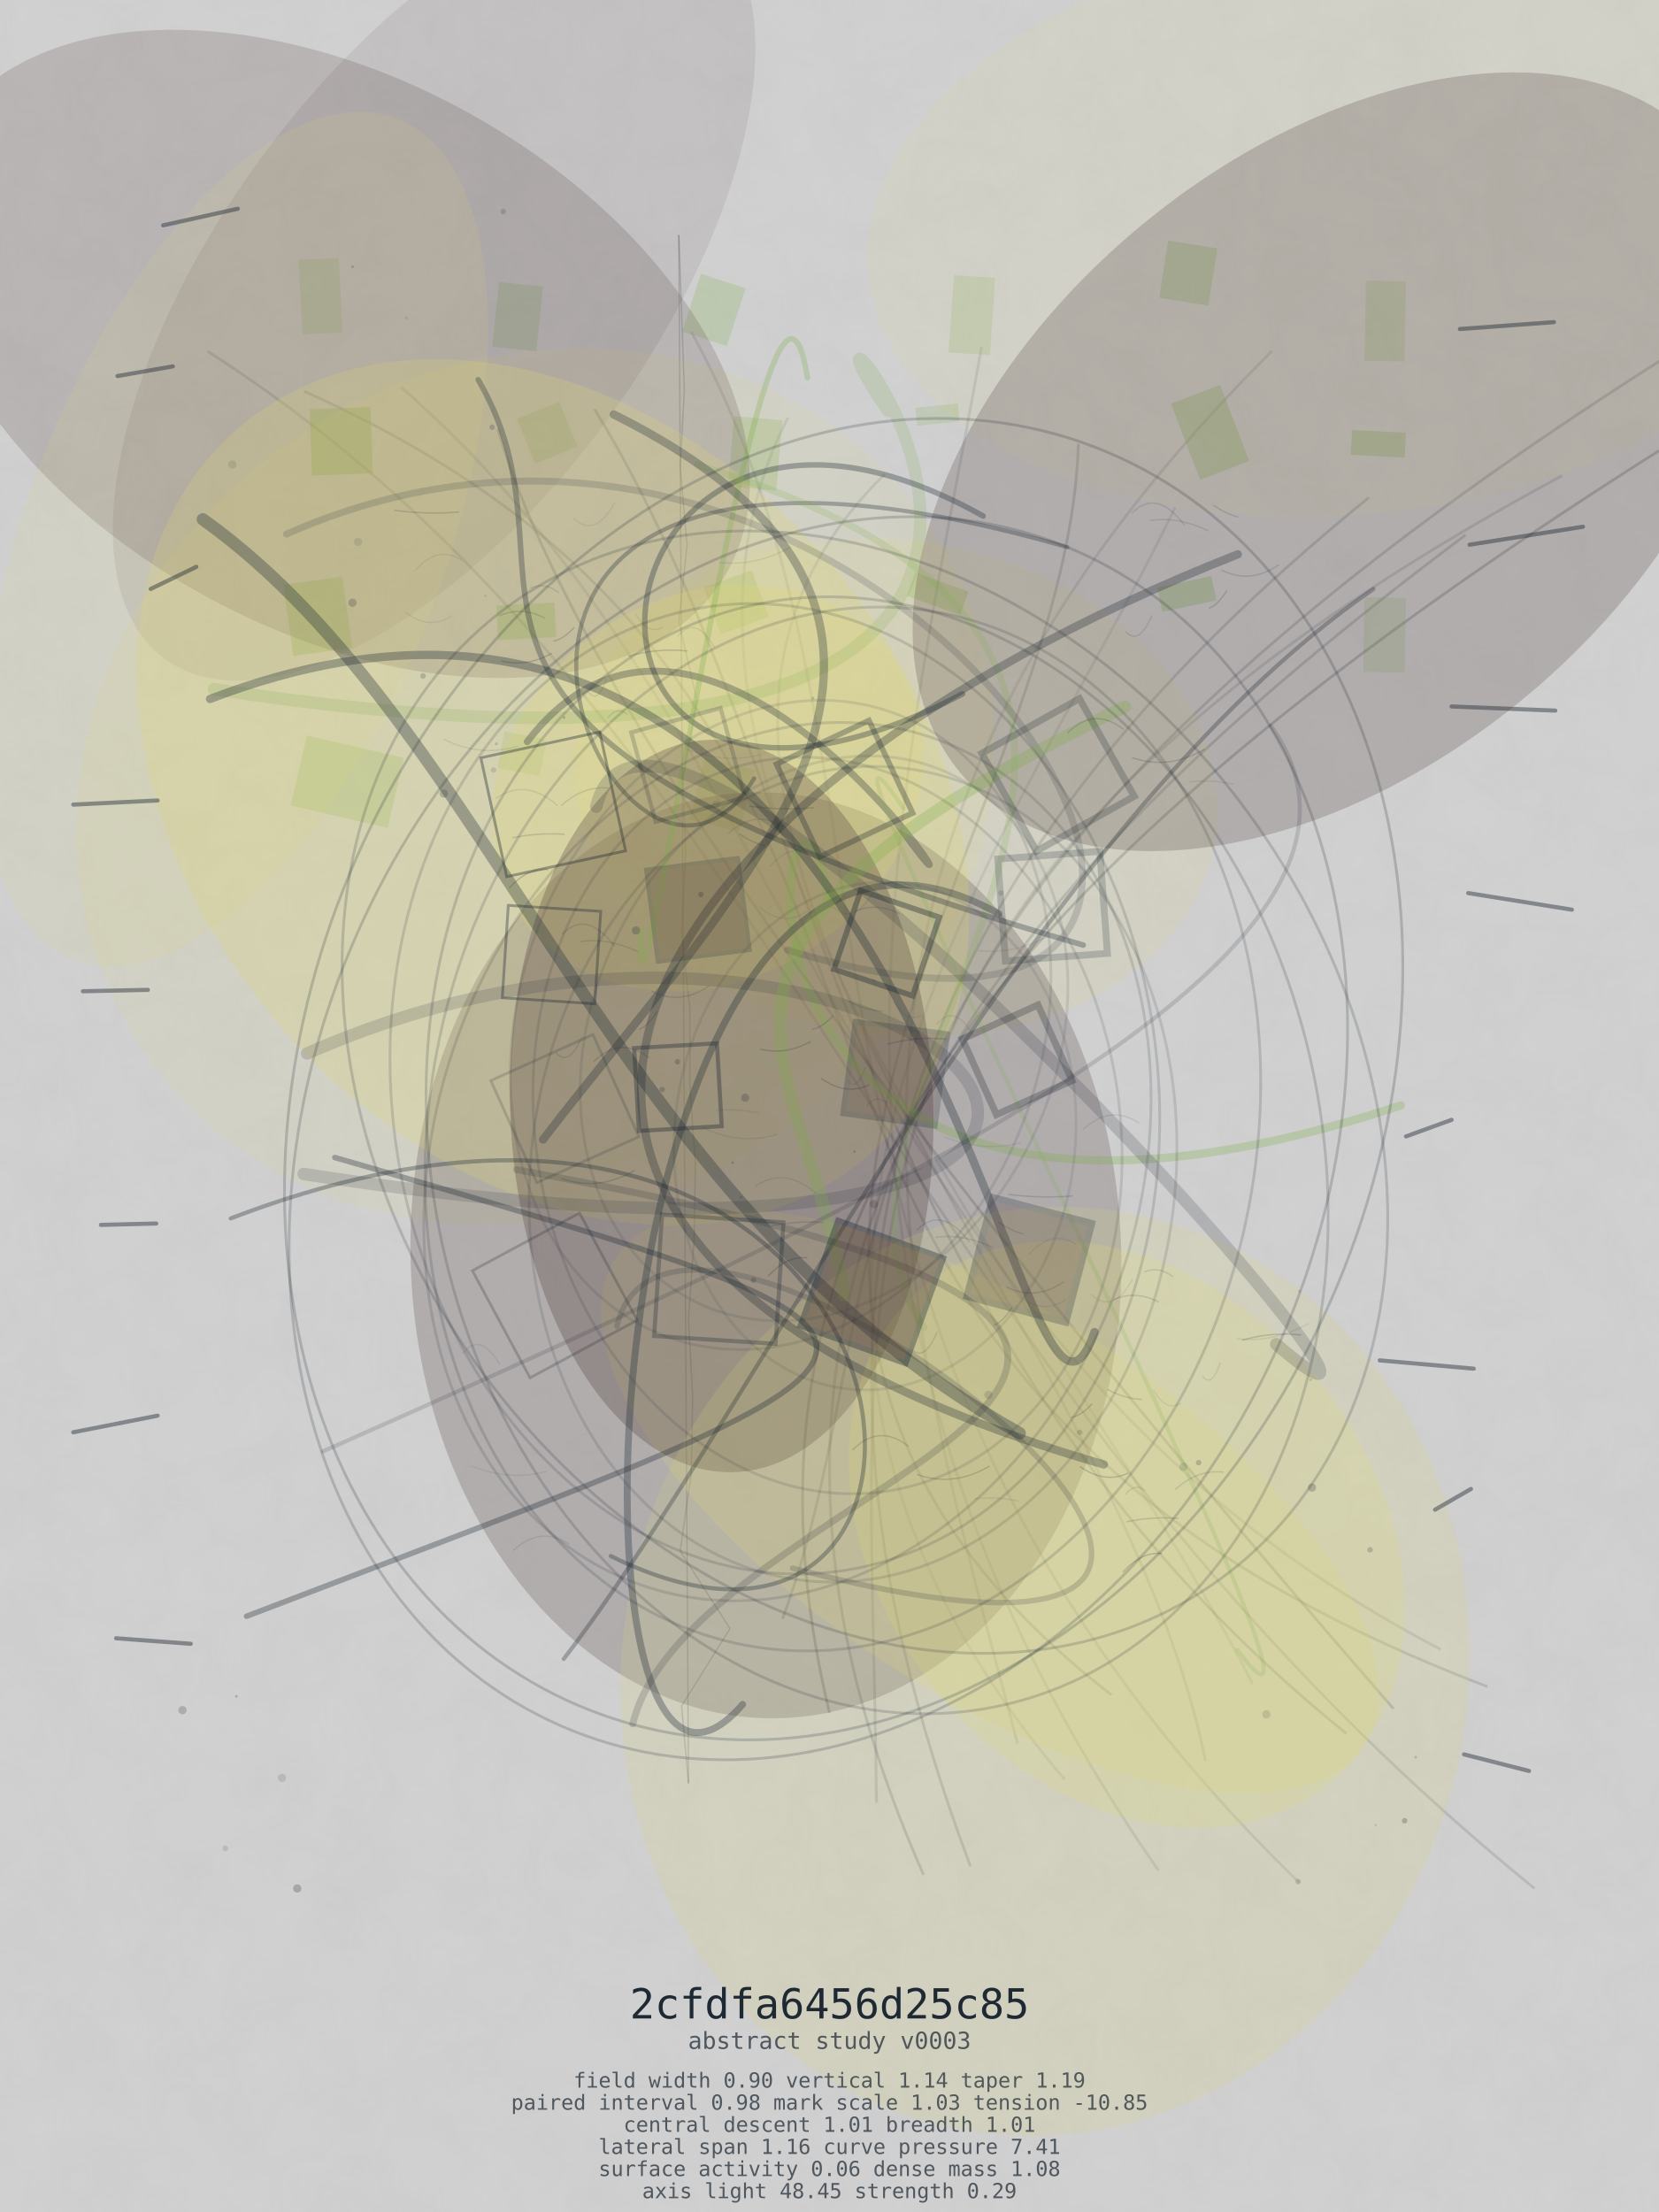
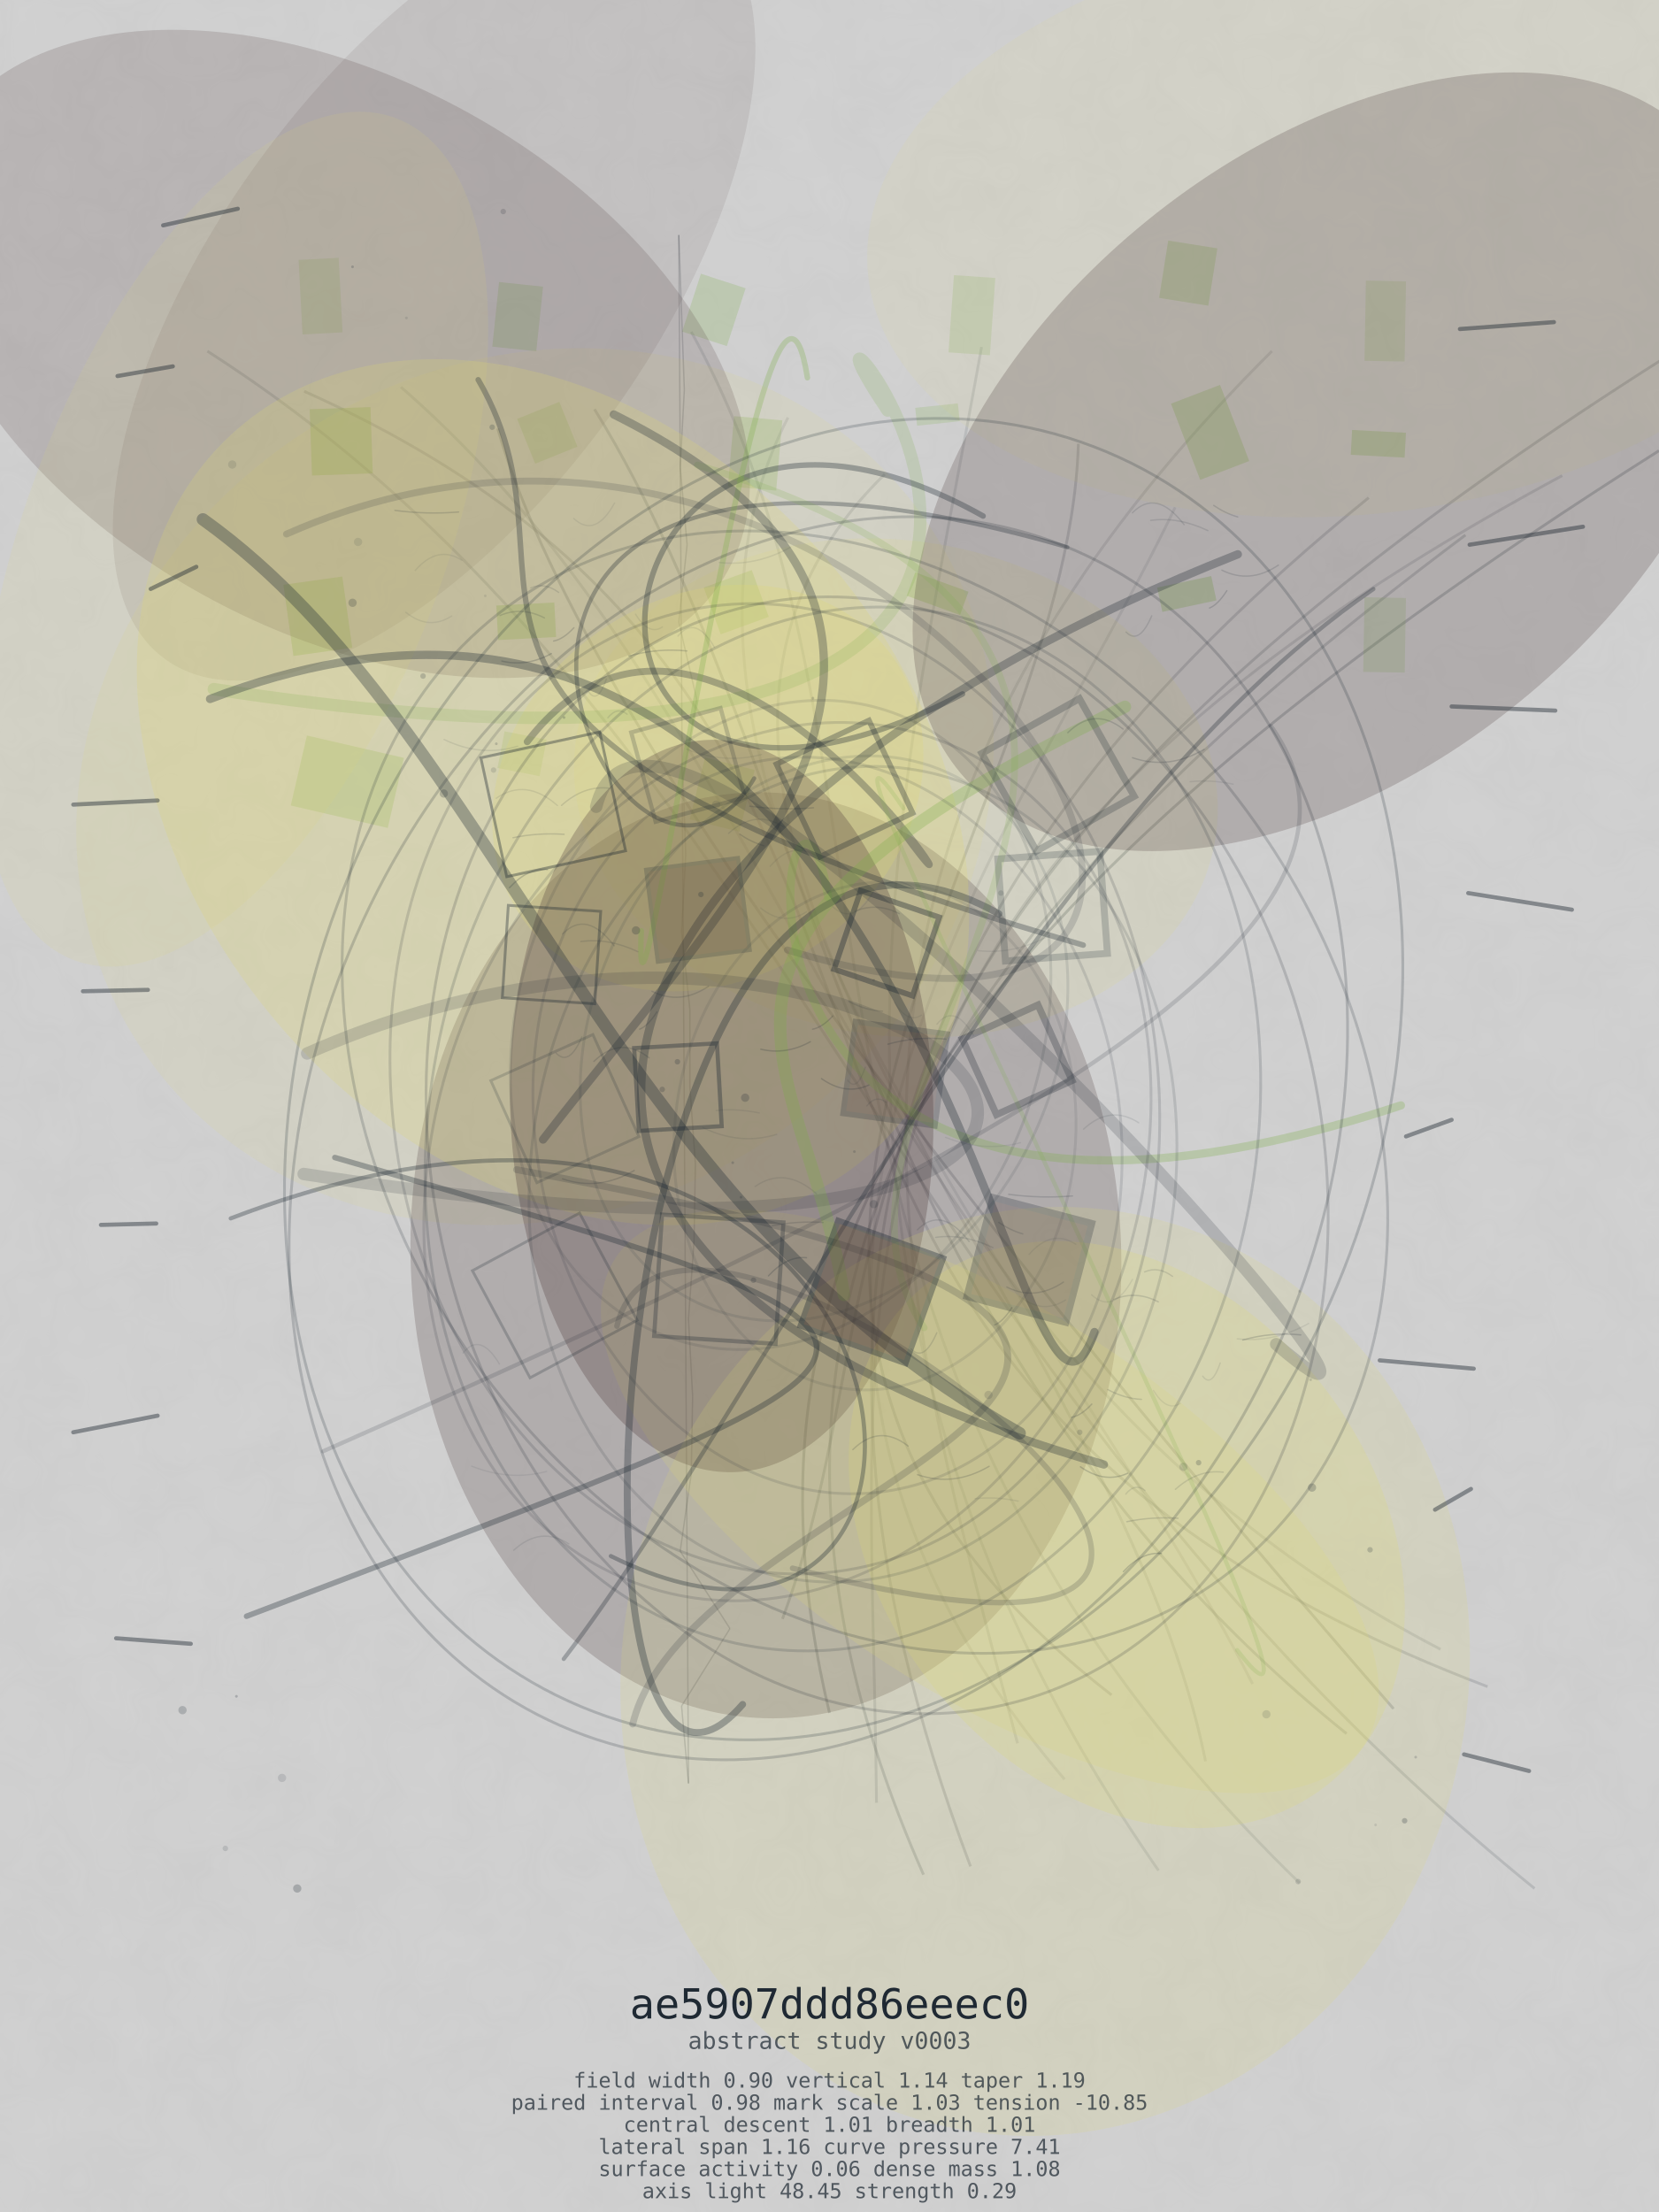
- <svg xmlns="http://www.w3.org/2000/svg" viewBox="0 0 1200 1600" role="img" aria-labelledby="title desc" data-refinement-depth="9" data-art-mode="structural-abstract" data-memory-signature="010406020801100507030a0b0f0e090d0c022c0309" data-permutation="4-6-2-8-1-16-5-7-3-10-11-15-14-9-13-12">
+ <svg xmlns="http://www.w3.org/2000/svg" viewBox="0 0 1200 1600" role="img" aria-labelledby="title desc" data-refinement-depth="9" data-art-mode="structural-abstract" data-convergence-hash="2cfdfa6456d25c85296f9de096b186740898601190536d14ea4283c7bbc85f3c" data-render-hash="ae5907ddd86eeec0c402ea1c544515039b6be1781c7aad1d089ce3cd64a2c96e" data-memory-signature="010406020801100507030a0b0f0e090d0c022c0309" data-permutation="4-6-2-8-1-16-5-7-3-10-11-15-14-9-13-12">
  <defs>
    <filter id="paperGrain" x="-10%" y="-10%" width="120%" height="120%">
      <feTurbulence type="fractalNoise" baseFrequency="0.018" numOctaves="3" seed="238" />
      <feColorMatrix type="saturate" values="0" />
      <feComponentTransfer>
        <feFuncA type="table" tableValues="0 0.10" />
      </feComponentTransfer>
    </filter>
  </defs>
  <rect width="1200" height="1600" fill="#d0d0d0" />
  <rect width="1200" height="1600" filter="url(#paperGrain)" opacity="0.55" />
  <path data-layer="hash-rib" d="M150 254 C565 520 635 980 1110 1366" fill="none" stroke="#1f2933" stroke-width="2" opacity="0.14" />
  <path data-layer="hash-rib" d="M220 283 C768 529 432 975 1076 1220" fill="none" stroke="#1f2933" stroke-width="2" opacity="0.15" />
  <path data-layer="hash-rib" d="M290 280 C587 538 613 970 1042 1193" fill="none" stroke="#1f2933" stroke-width="2" opacity="0.12" />
  <path data-layer="hash-rib" d="M360 310 C428 547 772 965 1008 1236" fill="none" stroke="#1f2933" stroke-width="2" opacity="0.18" />
  <path data-layer="hash-rib" d="M430 296 C591 556 609 960 974 1254" fill="none" stroke="#1f2933" stroke-width="2" opacity="0.17" />
  <path data-layer="hash-rib" d="M500 240 C679 565 521 955 940 1362" fill="none" stroke="#1f2933" stroke-width="2" opacity="0.11" />
  <path data-layer="hash-rib" d="M570 302 C430 574 770 950 906 1218" fill="none" stroke="#1f2933" stroke-width="2" opacity="0.10" />
  <path data-layer="hash-rib" d="M640 343 C394 583 806 945 872 1274" fill="none" stroke="#1f2933" stroke-width="2" opacity="0.12" />
  <path data-layer="hash-rib" d="M710 251 C649 592 551 940 838 1353" fill="none" stroke="#1f2933" stroke-width="2" opacity="0.11" />
  <path data-layer="hash-rib" d="M780 321 C772 601 428 935 804 1226" fill="none" stroke="#1f2933" stroke-width="2" opacity="0.16" />
  <path data-layer="hash-rib" d="M850 367 C734 610 466 930 770 1287" fill="none" stroke="#1f2933" stroke-width="2" opacity="0.10" />
  <path data-layer="hash-rib" d="M920 254 C553 619 647 925 736 1261" fill="none" stroke="#1f2933" stroke-width="2" opacity="0.12" />
  <path data-layer="hash-rib" d="M990 360 C660 628 540 920 702 1350" fill="none" stroke="#1f2933" stroke-width="2" opacity="0.16" />
  <path data-layer="hash-rib" d="M1060 387 C727 637 473 915 668 1356" fill="none" stroke="#1f2933" stroke-width="2" opacity="0.17" />
  <path data-layer="hash-rib" d="M1130 344 C570 646 630 910 634 1304" fill="none" stroke="#1f2933" stroke-width="2" opacity="0.13" />
  <path data-layer="hash-rib" d="M1200 326 C680 655 520 905 600 1239" fill="none" stroke="#1f2933" stroke-width="2" opacity="0.21" />
  <path data-layer="hash-rib" d="M1270 218 C534 664 666 900 566 1171" fill="none" stroke="#1f2933" stroke-width="2" opacity="0.17" />
  <rect data-layer="memory-byte" x="216" y="188" width="29" height="54" fill="#7aad46" opacity="0.17" transform="rotate(-3 216 188)" />
  <rect data-layer="memory-byte" x="361" y="204" width="32" height="47" fill="#7aad46" opacity="0.20" transform="rotate(6 361 204)" />
  <rect data-layer="memory-byte" x="507" y="198" width="34" height="44" fill="#7aad46" opacity="0.22" transform="rotate(18 507 198)" />
  <rect data-layer="memory-byte" x="690" y="199" width="30" height="56" fill="#7aad46" opacity="0.18" transform="rotate(4 690 199)" />
  <rect data-layer="memory-byte" x="845" y="174" width="36" height="42" fill="#7aad46" opacity="0.24" transform="rotate(9 845 174)" />
  <rect data-layer="memory-byte" x="988" y="203" width="29" height="58" fill="#7aad46" opacity="0.17" transform="rotate(1 988 203)" />
  <rect data-layer="memory-byte" x="224" y="296" width="44" height="48" fill="#7aad46" opacity="0.32" transform="rotate(-2 224 296)" />
  <rect data-layer="memory-byte" x="374" y="303" width="33" height="35" fill="#7aad46" opacity="0.21" transform="rotate(-22 374 303)" />
  <rect data-layer="memory-byte" x="531" y="301" width="35" height="51" fill="#7aad46" opacity="0.23" transform="rotate(5 531 301)" />
  <rect data-layer="memory-byte" x="662" y="295" width="31" height="13" fill="#7aad46" opacity="0.19" transform="rotate(-6 662 295)" />
  <rect data-layer="memory-byte" x="847" y="292" width="38" height="59" fill="#7aad46" opacity="0.26" transform="rotate(-21 847 292)" />
  <rect data-layer="memory-byte" x="978" y="311" width="39" height="18" fill="#7aad46" opacity="0.27" transform="rotate(3 978 311)" />
  <rect data-layer="memory-byte" x="205" y="423" width="43" height="52" fill="#7aad46" opacity="0.31" transform="rotate(-8 205 423)" />
  <rect data-layer="memory-byte" x="359" y="438" width="42" height="25" fill="#7aad46" opacity="0.30" transform="rotate(-3 359 438)" />
  <rect data-layer="memory-byte" x="509" y="425" width="37" height="36" fill="#7aad46" opacity="0.25" transform="rotate(-20 509 425)" />
  <rect data-layer="memory-byte" x="662" y="414" width="41" height="18" fill="#7aad46" opacity="0.29" transform="rotate(20 662 414)" />
  <rect data-layer="memory-byte" x="837" y="425" width="40" height="18" fill="#7aad46" opacity="0.28" transform="rotate(-12 837 425)" />
  <rect data-layer="memory-byte" x="987" y="432" width="30" height="54" fill="#7aad46" opacity="0.18" transform="rotate(1 987 432)" />
  <rect data-layer="memory-byte" x="222" y="532" width="72" height="52" fill="#7aad46" opacity="0.24" transform="rotate(13 222 532)" />
  <rect data-layer="memory-byte" x="365" y="529" width="31" height="27" fill="#7aad46" opacity="0.19" transform="rotate(11 365 529)" />
  <rect data-layer="memory-byte" x="510" y="548" width="37" height="46" fill="#7aad46" opacity="0.25" transform="rotate(14 510 548)" />
  <path data-layer="memory-spine" d="M491 170 L493 226" fill="none" stroke="#1f2933" stroke-width="1" opacity="0.18" />
  <path data-layer="memory-spine" d="M493 226 L495 282" fill="none" stroke="#1f2933" stroke-width="1" opacity="0.18" />
  <path data-layer="memory-spine" d="M495 282 L492 338" fill="none" stroke="#1f2933" stroke-width="1" opacity="0.18" />
  <path data-layer="memory-spine" d="M492 338 L497 394" fill="none" stroke="#1f2933" stroke-width="1" opacity="0.18" />
  <path data-layer="memory-spine" d="M497 394 L491 450" fill="none" stroke="#1f2933" stroke-width="1" opacity="0.18" />
  <path data-layer="memory-spine" d="M491 450 L504 506" fill="none" stroke="#1f2933" stroke-width="1" opacity="0.18" />
  <path data-layer="memory-spine" d="M504 506 L494 562" fill="none" stroke="#1f2933" stroke-width="1" opacity="0.18" />
  <path data-layer="memory-spine" d="M494 562 L496 618" fill="none" stroke="#1f2933" stroke-width="1" opacity="0.18" />
  <path data-layer="memory-spine" d="M496 618 L493 674" fill="none" stroke="#1f2933" stroke-width="1" opacity="0.18" />
  <path data-layer="memory-spine" d="M493 674 L499 730" fill="none" stroke="#1f2933" stroke-width="1" opacity="0.18" />
  <path data-layer="memory-spine" d="M499 730 L499 786" fill="none" stroke="#1f2933" stroke-width="1" opacity="0.18" />
  <path data-layer="memory-spine" d="M499 786 L503 842" fill="none" stroke="#1f2933" stroke-width="1" opacity="0.18" />
  <path data-layer="memory-spine" d="M503 842 L502 898" fill="none" stroke="#1f2933" stroke-width="1" opacity="0.18" />
  <path data-layer="memory-spine" d="M502 898 L498 954" fill="none" stroke="#1f2933" stroke-width="1" opacity="0.18" />
  <path data-layer="memory-spine" d="M498 954 L501 1010" fill="none" stroke="#1f2933" stroke-width="1" opacity="0.18" />
  <path data-layer="memory-spine" d="M501 1010 L500 1066" fill="none" stroke="#1f2933" stroke-width="1" opacity="0.18" />
  <path data-layer="memory-spine" d="M500 1066 L492 1122" fill="none" stroke="#1f2933" stroke-width="1" opacity="0.18" />
  <path data-layer="memory-spine" d="M492 1122 L528 1178" fill="none" stroke="#1f2933" stroke-width="1" opacity="0.18" />
  <path data-layer="memory-spine" d="M528 1178 L493 1234" fill="none" stroke="#1f2933" stroke-width="1" opacity="0.18" />
  <path data-layer="memory-spine" d="M493 1234 L498 1290" fill="none" stroke="#1f2933" stroke-width="1" opacity="0.18" />
  <path data-layer="memory-spine" d="M498 1290 L491 170" fill="none" stroke="#1f2933" stroke-width="1" opacity="0.18" />
  <ellipse data-layer="color-field" cx="314" cy="209" rx="157" ry="331" fill="#453030" opacity="0.10" transform="rotate(36 314 209)" />
  <ellipse data-layer="color-field" cx="387" cy="569" rx="342" ry="306" fill="#ddd86e" opacity="0.12" transform="rotate(-33 387 569)" />
  <ellipse data-layer="color-field" cx="648" cy="570" rx="234" ry="179" fill="#ddd86e" opacity="0.13" transform="rotate(9 648 570)" />
  <ellipse data-layer="color-field" cx="554" cy="908" rx="257" ry="335" fill="#453030" opacity="0.22" transform="rotate(-2 554 908)" />
  <ellipse data-layer="color-field" cx="716" cy="1086" rx="323" ry="139" fill="#ddd86e" opacity="0.18" transform="rotate(33 716 1086)" />
  <ellipse data-layer="color-field" cx="981" cy="162" rx="355" ry="210" fill="#ddd86e" opacity="0.10" transform="rotate(-6 981 162)" />
  <ellipse data-layer="color-field" cx="243" cy="256" rx="324" ry="199" fill="#453030" opacity="0.17" transform="rotate(29 243 256)" />
  <ellipse data-layer="color-field" cx="400" cy="573" rx="260" ry="348" fill="#ddd86e" opacity="0.22" transform="rotate(-41 400 573)" />
  <ellipse data-layer="color-field" cx="512" cy="570" rx="164" ry="138" fill="#ddd86e" opacity="0.22" transform="rotate(-35 512 570)" />
  <ellipse data-layer="color-field" cx="522" cy="800" rx="153" ry="265" fill="#453030" opacity="0.27" transform="rotate(-2 522 800)" />
  <ellipse data-layer="color-field" cx="815" cy="1110" rx="178" ry="232" fill="#ddd86e" opacity="0.21" transform="rotate(-39 815 1110)" />
  <ellipse data-layer="color-field" cx="756" cy="1209" rx="306" ry="337" fill="#ddd86e" opacity="0.17" transform="rotate(11 756 1209)" />
  <ellipse data-layer="color-field" cx="964" cy="334" rx="351" ry="220" fill="#453030" opacity="0.22" transform="rotate(-40 964 334)" />
  <ellipse data-layer="color-field" cx="170" cy="390" rx="151" ry="326" fill="#ddd86e" opacity="0.12" transform="rotate(21 170 390)" />
  <g transform="rotate(-2.28 600 800)">
    <path data-layer="gesture" d="M662 299 C551 119 992 641 167 481" fill="none" stroke="#7aad46" stroke-width="9" stroke-linecap="round" opacity="0.18" />
    <path data-layer="gesture" d="M788 403 C246 223 452 721 555 561" fill="none" stroke="#1f2933" stroke-width="3" stroke-linecap="round" opacity="0.31" />
    <path data-layer="gesture" d="M728 378 C435 198 370 666 708 506" fill="none" stroke="#1f2933" stroke-width="4" stroke-linecap="round" opacity="0.33" />
    <path data-layer="gesture" d="M392 528 C542 348 755 750 652 590" fill="none" stroke="#1f2933" stroke-width="5" stroke-linecap="round" opacity="0.30" />
    <path data-layer="gesture" d="M605 649 C584 469 456 976 1013 816" fill="none" stroke="#7aad46" stroke-width="6" stroke-linecap="round" opacity="0.28" />
    <path data-layer="gesture" d="M224 747 C680 567 1035 994 218 834" fill="none" stroke="#1f2933" stroke-width="9" stroke-linecap="round" opacity="0.16" />
    <path data-layer="gesture" d="M164 864 C697 684 722 1279 429 1119" fill="none" stroke="#1f2933" stroke-width="3" stroke-linecap="round" opacity="0.33" />
    <path data-layer="gesture" d="M440 953 C491 773 1088 1293 560 1133" fill="none" stroke="#1f2933" stroke-width="4" stroke-linecap="round" opacity="0.18" />
    <path data-layer="gesture" d="M662 963 C551 783 992 493 523 333" fill="none" stroke="#7aad46" stroke-width="5" stroke-linecap="round" opacity="0.18" />
    <path data-layer="gesture" d="M788 1067 C246 887 452 573 911 413" fill="none" stroke="#1f2933" stroke-width="6" stroke-linecap="round" opacity="0.31" />
    <path data-layer="gesture" d="M728 1042 C435 862 370 518 164 358" fill="none" stroke="#1f2933" stroke-width="9" stroke-linecap="round" opacity="0.33" />
    <path data-layer="gesture" d="M392 1192 C542 1012 755 602 1008 442" fill="none" stroke="#1f2933" stroke-width="3" stroke-linecap="round" opacity="0.30" />
    <path data-layer="gesture" d="M605 273 C584 93 456 828 469 668" fill="none" stroke="#7aad46" stroke-width="4" stroke-linecap="round" opacity="0.28" />
    <path data-layer="gesture" d="M224 371 C680 191 1035 846 574 686" fill="none" stroke="#1f2933" stroke-width="5" stroke-linecap="round" opacity="0.16" />
    <path data-layer="gesture" d="M164 488 C697 308 722 1131 785 971" fill="none" stroke="#1f2933" stroke-width="6" stroke-linecap="round" opacity="0.33" />
    <path data-layer="gesture" d="M440 577 C491 397 1088 1145 916 985" fill="none" stroke="#1f2933" stroke-width="9" stroke-linecap="round" opacity="0.18" />
    <path data-layer="gesture" d="M662 587 C551 407 992 1365 879 1205" fill="none" stroke="#7aad46" stroke-width="3" stroke-linecap="round" opacity="0.18" />
    <path data-layer="gesture" d="M788 691 C246 511 452 425 367 265" fill="none" stroke="#1f2933" stroke-width="4" stroke-linecap="round" opacity="0.31" />
    <path data-layer="gesture" d="M728 666 C435 486 370 1390 520 1230" fill="none" stroke="#1f2933" stroke-width="5" stroke-linecap="round" opacity="0.33" />
    <path data-layer="gesture" d="M392 816 C542 636 755 454 464 294" fill="none" stroke="#1f2933" stroke-width="6" stroke-linecap="round" opacity="0.30" />
    <path data-layer="gesture" d="M605 937 C584 757 456 680 825 520" fill="none" stroke="#7aad46" stroke-width="9" stroke-linecap="round" opacity="0.28" />
    <path data-layer="gesture" d="M224 1035 C680 855 1035 698 930 538" fill="none" stroke="#1f2933" stroke-width="3" stroke-linecap="round" opacity="0.16" />
    <path data-layer="gesture" d="M164 1152 C697 972 722 983 241 823" fill="none" stroke="#1f2933" stroke-width="4" stroke-linecap="round" opacity="0.33" />
    <path data-layer="gesture" d="M440 1241 C491 1061 1088 997 372 837" fill="none" stroke="#1f2933" stroke-width="5" stroke-linecap="round" opacity="0.18" />
    <ellipse data-layer="fold-aura" cx="632" cy="823" rx="145" ry="184" fill="none" stroke="#1f2933" stroke-width="2" opacity="0.10" transform="rotate(8 632 823)" />
    <ellipse data-layer="fold-aura" cx="598" cy="751" rx="167" ry="212" fill="none" stroke="#1f2933" stroke-width="2" opacity="0.11" transform="rotate(28 598 751)" />
    <ellipse data-layer="fold-aura" cx="567" cy="740" rx="189" ry="240" fill="none" stroke="#1f2933" stroke-width="2" opacity="0.12" transform="rotate(22 567 740)" />
    <ellipse data-layer="fold-aura" cx="598" cy="814" rx="211" ry="268" fill="none" stroke="#1f2933" stroke-width="2" opacity="0.13" transform="rotate(-8 598 814)" />
    <ellipse data-layer="fold-aura" cx="615" cy="850" rx="233" ry="296" fill="none" stroke="#1f2933" stroke-width="2" opacity="0.14" transform="rotate(10 615 850)" />
    <ellipse data-layer="fold-aura" cx="568" cy="839" rx="255" ry="324" fill="none" stroke="#1f2933" stroke-width="2" opacity="0.15" transform="rotate(21 568 839)" />
    <ellipse data-layer="fold-aura" cx="561" cy="786" rx="277" ry="352" fill="none" stroke="#1f2933" stroke-width="2" opacity="0.16" transform="rotate(-5 561 786)" />
    <ellipse data-layer="fold-aura" cx="609" cy="817" rx="299" ry="380" fill="none" stroke="#1f2933" stroke-width="2" opacity="0.17" transform="rotate(13 609 817)" />
    <ellipse data-layer="fold-aura" cx="633" cy="837" rx="321" ry="408" fill="none" stroke="#1f2933" stroke-width="2" opacity="0.18" transform="rotate(-11 633 837)" />
    <ellipse data-layer="fold-aura" cx="626" cy="791" rx="343" ry="436" fill="none" stroke="#1f2933" stroke-width="2" opacity="0.19" transform="rotate(-34 626 791)" />
    <ellipse data-layer="fold-aura" cx="591" cy="823" rx="365" ry="464" fill="none" stroke="#1f2933" stroke-width="2" opacity="0.20" transform="rotate(26 591 823)" />
    <ellipse data-layer="fold-aura" cx="611" cy="781" rx="387" ry="492" fill="none" stroke="#1f2933" stroke-width="2" opacity="0.21" transform="rotate(25 611 781)" />
    <rect data-layer="fold-glyph" x="365" y="530" width="88" height="88" fill="none" stroke="#1f2933" stroke-width="2" opacity="0.38" transform="rotate(-10 409 574)" />
    <rect data-layer="fold-glyph" x="474" y="516" width="67" height="67" fill="none" stroke="#1f2933" stroke-width="3" opacity="0.20" transform="rotate(-13 507 549)" />
    <rect data-layer="fold-glyph" x="583" y="534" width="74" height="74" fill="none" stroke="#1f2933" stroke-width="4" opacity="0.32" transform="rotate(-23 620 571)" />
    <rect data-layer="fold-glyph" x="734" y="527" width="81" height="81" fill="none" stroke="#1f2933" stroke-width="5" opacity="0.24" transform="rotate(-27 774 567)" />
    <rect data-layer="fold-glyph" x="370" y="649" width="67" height="67" fill="none" stroke="#1f2933" stroke-width="2" opacity="0.36" transform="rotate(6 403 682)" />
    <rect data-layer="fold-glyph" x="477" y="621" width="67" height="67" fill="#453030" stroke="#1f2933" stroke-width="3" opacity="0.21" transform="rotate(-5 510 654)" />
    <rect data-layer="fold-glyph" x="616" y="654" width="60" height="60" fill="none" stroke="#1f2933" stroke-width="4" opacity="0.39" transform="rotate(21 646 684)" />
    <rect data-layer="fold-glyph" x="730" y="625" width="74" height="74" fill="none" stroke="#1f2933" stroke-width="5" opacity="0.21" transform="rotate(-2 767 662)" />
    <rect data-layer="fold-glyph" x="368" y="754" width="81" height="81" fill="none" stroke="#1f2933" stroke-width="2" opacity="0.19" transform="rotate(-22 408 794)" />
    <rect data-layer="fold-glyph" x="461" y="752" width="60" height="60" fill="none" stroke="#1f2933" stroke-width="3" opacity="0.37" transform="rotate(-1 491 782)" />
    <rect data-layer="fold-glyph" x="615" y="745" width="67" height="67" fill="#453030" stroke="#1f2933" stroke-width="4" opacity="0.23" transform="rotate(10 648 778)" />
    <rect data-layer="fold-glyph" x="707" y="742" width="60" height="60" fill="none" stroke="#1f2933" stroke-width="5" opacity="0.28" transform="rotate(-22 737 772)" />
    <rect data-layer="fold-glyph" x="352" y="885" width="88" height="88" fill="none" stroke="#1f2933" stroke-width="2" opacity="0.24" transform="rotate(-26 396 929)" />
    <rect data-layer="fold-glyph" x="471" y="878" width="88" height="88" fill="none" stroke="#1f2933" stroke-width="3" opacity="0.30" transform="rotate(6 515 922)" />
    <rect data-layer="fold-glyph" x="585" y="895" width="81" height="81" fill="#453030" stroke="#1f2933" stroke-width="4" opacity="0.37" transform="rotate(22 625 935)" />
    <rect data-layer="fold-glyph" x="703" y="880" width="74" height="74" fill="#453030" stroke="#1f2933" stroke-width="5" opacity="0.25" transform="rotate(17 740 917)" />
    <path data-layer="fine-drawing" d="M474 439 q9 16 19 10" fill="none" stroke="#1f2933" stroke-width="1" stroke-linecap="round" opacity="0.08" />
    <path data-layer="fine-drawing" d="M564 625 q17 -18 34 -6" fill="none" stroke="#1f2933" stroke-width="1" stroke-linecap="round" opacity="0.08" />
    <path data-layer="fine-drawing" d="M624 660 q16 -6 32 3" fill="none" stroke="#1f2933" stroke-width="1" stroke-linecap="round" opacity="0.15" />
    <path data-layer="fine-drawing" d="M431 761 q20 -18 40 -1" fill="none" stroke="#1f2933" stroke-width="1" stroke-linecap="round" opacity="0.17" />
    <path data-layer="fine-drawing" d="M556 655 q16 14 33 4" fill="none" stroke="#1f2933" stroke-width="1" stroke-linecap="round" opacity="0.08" />
    <path data-layer="fine-drawing" d="M518 800 q15 -1 31 3" fill="none" stroke="#1f2933" stroke-width="1" stroke-linecap="round" opacity="0.09" />
    <path data-layer="fine-drawing" d="M783 824 q20 -17 40 -3" fill="none" stroke="#1f2933" stroke-width="1" stroke-linecap="round" opacity="0.11" />
    <path data-layer="fine-drawing" d="M723 936 q20 11 41 -2" fill="none" stroke="#1f2933" stroke-width="1" stroke-linecap="round" opacity="0.16" />
    <path data-layer="fine-drawing" d="M652 978 q9 10 19 -11" fill="none" stroke="#1f2933" stroke-width="1" stroke-linecap="round" opacity="0.14" />
    <path data-layer="fine-drawing" d="M892 981 q21 -5 42 -2" fill="none" stroke="#1f2933" stroke-width="1" stroke-linecap="round" opacity="0.19" />
    <path data-layer="fine-drawing" d="M331 1050 q27 12 54 6" fill="none" stroke="#1f2933" stroke-width="1" stroke-linecap="round" opacity="0.08" />
    <path data-layer="fine-drawing" d="M862 1006 q6 9 13 -9" fill="none" stroke="#1f2933" stroke-width="1" stroke-linecap="round" opacity="0.10" />
    <path data-layer="fine-drawing" d="M432 368 q15 15 30 -10" fill="none" stroke="#1f2933" stroke-width="1" stroke-linecap="round" opacity="0.08" />
    <path data-layer="fine-drawing" d="M451 513 q7 -8 14 -2" fill="none" stroke="#1f2933" stroke-width="1" stroke-linecap="round" opacity="0.11" />
    <path data-layer="fine-drawing" d="M536 404 q26 4 52 -9" fill="none" stroke="#1f2933" stroke-width="1" stroke-linecap="round" opacity="0.09" />
    <path data-layer="fine-drawing" d="M414 456 q7 -1 15 -9" fill="none" stroke="#1f2933" stroke-width="1" stroke-linecap="round" opacity="0.18" />
    <path data-layer="fine-drawing" d="M543 601 q8 6 17 9" fill="none" stroke="#1f2933" stroke-width="1" stroke-linecap="round" opacity="0.16" />
    <path data-layer="fine-drawing" d="M551 581 q23 4 46 3" fill="none" stroke="#1f2933" stroke-width="1" stroke-linecap="round" opacity="0.17" />
    <path data-layer="fine-drawing" d="M647 641 q10 -4 20 4" fill="none" stroke="#1f2933" stroke-width="1" stroke-linecap="round" opacity="0.13" />
    <path data-layer="fine-drawing" d="M673 898 q20 -2 41 9" fill="none" stroke="#1f2933" stroke-width="1" stroke-linecap="round" opacity="0.13" />
    <path data-layer="fine-drawing" d="M660 892 q18 -17 37 10" fill="none" stroke="#1f2933" stroke-width="1" stroke-linecap="round" opacity="0.14" />
    <path data-layer="fine-drawing" d="M713 963 q6 -2 13 -12" fill="none" stroke="#1f2933" stroke-width="1" stroke-linecap="round" opacity="0.18" />
    <path data-layer="fine-drawing" d="M653 1069 q26 10 52 -4" fill="none" stroke="#1f2933" stroke-width="1" stroke-linecap="round" opacity="0.18" />
    <path data-layer="fine-drawing" d="M799 1145 q14 -14 28 -12" fill="none" stroke="#1f2933" stroke-width="1" stroke-linecap="round" opacity="0.21" />
    <path data-layer="fine-drawing" d="M328 968 q13 -15 26 9" fill="none" stroke="#1f2933" stroke-width="1" stroke-linecap="round" opacity="0.09" />
    <path data-layer="fine-drawing" d="M803 1109 q18 -3 37 -1" fill="none" stroke="#1f2933" stroke-width="1" stroke-linecap="round" opacity="0.16" />
    <path data-layer="fine-drawing" d="M839 1087 q17 -14 35 -11" fill="none" stroke="#1f2933" stroke-width="1" stroke-linecap="round" opacity="0.13" />
    <path data-layer="fine-drawing" d="M368 568 q22 -14 44 7" fill="none" stroke="#1f2933" stroke-width="1" stroke-linecap="round" opacity="0.10" />
    <path data-layer="fine-drawing" d="M332 524 q26 14 53 7" fill="none" stroke="#1f2933" stroke-width="1" stroke-linecap="round" opacity="0.10" />
    <path data-layer="fine-drawing" d="M376 469 q18 5 36 -4" fill="none" stroke="#1f2933" stroke-width="1" stroke-linecap="round" opacity="0.20" />
    <path data-layer="fine-drawing" d="M617 725 q12 7 24 8" fill="none" stroke="#1f2933" stroke-width="1" stroke-linecap="round" opacity="0.15" />
    <path data-layer="fine-drawing" d="M595 780 q17 13 34 6" fill="none" stroke="#1f2933" stroke-width="1" stroke-linecap="round" opacity="0.20" />
    <path data-layer="fine-drawing" d="M650 727 q9 16 19 10" fill="none" stroke="#1f2933" stroke-width="1" stroke-linecap="round" opacity="0.08" />
    <path data-layer="fine-drawing" d="M740 913 q17 -18 34 -6" fill="none" stroke="#1f2933" stroke-width="1" stroke-linecap="round" opacity="0.08" />
    <path data-layer="fine-drawing" d="M800 948 q16 -6 32 3" fill="none" stroke="#1f2933" stroke-width="1" stroke-linecap="round" opacity="0.15" />
    <path data-layer="fine-drawing" d="M607 1049 q20 -18 40 -1" fill="none" stroke="#1f2933" stroke-width="1" stroke-linecap="round" opacity="0.17" />
    <path data-layer="fine-drawing" d="M732 943 q16 14 33 4" fill="none" stroke="#1f2933" stroke-width="1" stroke-linecap="round" opacity="0.08" />
    <path data-layer="fine-drawing" d="M694 1088 q15 -1 31 3" fill="none" stroke="#1f2933" stroke-width="1" stroke-linecap="round" opacity="0.09" />
    <path data-layer="fine-drawing" d="M359 1112 q20 -17 40 -3" fill="none" stroke="#1f2933" stroke-width="1" stroke-linecap="round" opacity="0.11" />
    <path data-layer="fine-drawing" d="M899 424 q20 11 41 -2" fill="none" stroke="#1f2933" stroke-width="1" stroke-linecap="round" opacity="0.16" />
    <path data-layer="fine-drawing" d="M828 466 q9 10 19 -11" fill="none" stroke="#1f2933" stroke-width="1" stroke-linecap="round" opacity="0.14" />
    <path data-layer="fine-drawing" d="M468 469 q21 -5 42 -2" fill="none" stroke="#1f2933" stroke-width="1" stroke-linecap="round" opacity="0.19" />
    <path data-layer="fine-drawing" d="M507 538 q27 12 54 6" fill="none" stroke="#1f2933" stroke-width="1" stroke-linecap="round" opacity="0.08" />
    <path data-layer="fine-drawing" d="M438 494 q6 9 13 -9" fill="none" stroke="#1f2933" stroke-width="1" stroke-linecap="round" opacity="0.10" />
    <path data-layer="fine-drawing" d="M608 656 q15 15 30 -10" fill="none" stroke="#1f2933" stroke-width="1" stroke-linecap="round" opacity="0.08" />
    <path data-layer="fine-drawing" d="M627 801 q7 -8 14 -2" fill="none" stroke="#1f2933" stroke-width="1" stroke-linecap="round" opacity="0.11" />
    <path data-layer="fine-drawing" d="M712 692 q26 4 52 -9" fill="none" stroke="#1f2933" stroke-width="1" stroke-linecap="round" opacity="0.09" />
    <path data-layer="fine-drawing" d="M590 744 q7 -1 15 -9" fill="none" stroke="#1f2933" stroke-width="1" stroke-linecap="round" opacity="0.18" />
    <path data-layer="fine-drawing" d="M719 889 q8 6 17 9" fill="none" stroke="#1f2933" stroke-width="1" stroke-linecap="round" opacity="0.16" />
    <path data-layer="fine-drawing" d="M727 869 q23 4 46 3" fill="none" stroke="#1f2933" stroke-width="1" stroke-linecap="round" opacity="0.17" />
    <path data-layer="fine-drawing" d="M823 929 q10 -4 20 4" fill="none" stroke="#1f2933" stroke-width="1" stroke-linecap="round" opacity="0.13" />
    <path data-layer="fine-drawing" d="M849 386 q20 -2 41 9" fill="none" stroke="#1f2933" stroke-width="1" stroke-linecap="round" opacity="0.13" />
    <path data-layer="fine-drawing" d="M836 380 q18 -17 37 10" fill="none" stroke="#1f2933" stroke-width="1" stroke-linecap="round" opacity="0.14" />
    <path data-layer="fine-drawing" d="M889 451 q6 -2 13 -12" fill="none" stroke="#1f2933" stroke-width="1" stroke-linecap="round" opacity="0.18" />
    <path data-layer="fine-drawing" d="M829 557 q26 10 52 -4" fill="none" stroke="#1f2933" stroke-width="1" stroke-linecap="round" opacity="0.18" />
    <path data-layer="fine-drawing" d="M375 633 q14 -14 28 -12" fill="none" stroke="#1f2933" stroke-width="1" stroke-linecap="round" opacity="0.21" />
    <path data-layer="fine-drawing" d="M504 456 q13 -15 26 9" fill="none" stroke="#1f2933" stroke-width="1" stroke-linecap="round" opacity="0.09" />
    <path data-layer="fine-drawing" d="M379 597 q18 -3 37 -1" fill="none" stroke="#1f2933" stroke-width="1" stroke-linecap="round" opacity="0.16" />
    <path data-layer="fine-drawing" d="M415 575 q17 -14 35 -11" fill="none" stroke="#1f2933" stroke-width="1" stroke-linecap="round" opacity="0.13" />
    <path data-layer="fine-drawing" d="M544 856 q22 -14 44 7" fill="none" stroke="#1f2933" stroke-width="1" stroke-linecap="round" opacity="0.10" />
    <path data-layer="fine-drawing" d="M508 812 q26 14 53 7" fill="none" stroke="#1f2933" stroke-width="1" stroke-linecap="round" opacity="0.10" />
    <path data-layer="fine-drawing" d="M552 757 q18 5 36 -4" fill="none" stroke="#1f2933" stroke-width="1" stroke-linecap="round" opacity="0.20" />
    <path data-layer="fine-drawing" d="M793 1013 q12 7 24 8" fill="none" stroke="#1f2933" stroke-width="1" stroke-linecap="round" opacity="0.15" />
    <path data-layer="fine-drawing" d="M771 1068 q17 13 34 6" fill="none" stroke="#1f2933" stroke-width="1" stroke-linecap="round" opacity="0.20" />
    <path data-layer="fine-drawing" d="M826 1015 q9 16 19 10" fill="none" stroke="#1f2933" stroke-width="1" stroke-linecap="round" opacity="0.08" />
    <path data-layer="fine-drawing" d="M316 401 q17 -18 34 -6" fill="none" stroke="#1f2933" stroke-width="1" stroke-linecap="round" opacity="0.08" />
    <path data-layer="fine-drawing" d="M376 436 q16 -6 32 3" fill="none" stroke="#1f2933" stroke-width="1" stroke-linecap="round" opacity="0.15" />
    <path data-layer="fine-drawing" d="M783 537 q20 -18 40 -1" fill="none" stroke="#1f2933" stroke-width="1" stroke-linecap="round" opacity="0.17" />
    <path data-layer="fine-drawing" d="M308 431 q16 14 33 4" fill="none" stroke="#1f2933" stroke-width="1" stroke-linecap="round" opacity="0.08" />
    <path data-layer="fine-drawing" d="M870 576 q15 -1 31 3" fill="none" stroke="#1f2933" stroke-width="1" stroke-linecap="round" opacity="0.09" />
    <path data-layer="fine-drawing" d="M535 600 q20 -17 40 -3" fill="none" stroke="#1f2933" stroke-width="1" stroke-linecap="round" opacity="0.11" />
    <path data-layer="fine-drawing" d="M475 712 q20 11 41 -2" fill="none" stroke="#1f2933" stroke-width="1" stroke-linecap="round" opacity="0.16" />
    <path data-layer="fine-drawing" d="M404 754 q9 10 19 -11" fill="none" stroke="#1f2933" stroke-width="1" stroke-linecap="round" opacity="0.14" />
    <path data-layer="fine-drawing" d="M644 757 q21 -5 42 -2" fill="none" stroke="#1f2933" stroke-width="1" stroke-linecap="round" opacity="0.19" />
    <path data-layer="fine-drawing" d="M683 826 q27 12 54 6" fill="none" stroke="#1f2933" stroke-width="1" stroke-linecap="round" opacity="0.08" />
    <path data-layer="fine-drawing" d="M614 782 q6 9 13 -9" fill="none" stroke="#1f2933" stroke-width="1" stroke-linecap="round" opacity="0.10" />
    <path data-layer="fine-drawing" d="M784 944 q15 15 30 -10" fill="none" stroke="#1f2933" stroke-width="1" stroke-linecap="round" opacity="0.08" />
    <path data-layer="fine-drawing" d="M803 1089 q7 -8 14 -2" fill="none" stroke="#1f2933" stroke-width="1" stroke-linecap="round" opacity="0.11" />
    <path data-layer="fine-drawing" d="M888 980 q26 4 52 -9" fill="none" stroke="#1f2933" stroke-width="1" stroke-linecap="round" opacity="0.09" />
    <path data-layer="fine-drawing" d="M766 1032 q7 -1 15 -9" fill="none" stroke="#1f2933" stroke-width="1" stroke-linecap="round" opacity="0.18" />
    <path data-layer="fine-drawing" d="M895 377 q8 6 17 9" fill="none" stroke="#1f2933" stroke-width="1" stroke-linecap="round" opacity="0.16" />
    <path data-layer="fine-drawing" d="M303 357 q23 4 46 3" fill="none" stroke="#1f2933" stroke-width="1" stroke-linecap="round" opacity="0.17" />
    <path data-layer="fine-drawing" d="M399 417 q10 -4 20 4" fill="none" stroke="#1f2933" stroke-width="1" stroke-linecap="round" opacity="0.13" />
    <path data-layer="fine-drawing" d="M425 674 q20 -2 41 9" fill="none" stroke="#1f2933" stroke-width="1" stroke-linecap="round" opacity="0.13" />
    <path data-layer="fine-drawing" d="M412 668 q18 -17 37 10" fill="none" stroke="#1f2933" stroke-width="1" stroke-linecap="round" opacity="0.14" />
    <path data-layer="fine-drawing" d="M465 739 q6 -2 13 -12" fill="none" stroke="#1f2933" stroke-width="1" stroke-linecap="round" opacity="0.18" />
    <path data-layer="fine-drawing" d="M405 845 q26 10 52 -4" fill="none" stroke="#1f2933" stroke-width="1" stroke-linecap="round" opacity="0.18" />
    <path data-layer="fine-drawing" d="M551 921 q14 -14 28 -12" fill="none" stroke="#1f2933" stroke-width="1" stroke-linecap="round" opacity="0.21" />
    <path data-layer="fine-drawing" d="M680 744 q13 -15 26 9" fill="none" stroke="#1f2933" stroke-width="1" stroke-linecap="round" opacity="0.09" />
    <path data-layer="fine-drawing" d="M555 885 q18 -3 37 -1" fill="none" stroke="#1f2933" stroke-width="1" stroke-linecap="round" opacity="0.16" />
  </g>
  <path data-layer="fold-notation" d="M118 163 l54 -12" fill="none" stroke="#1f2933" stroke-width="3" stroke-linecap="round" opacity="0.44" />
  <path data-layer="fold-notation" d="M1056 238 l68 -5" fill="none" stroke="#1f2933" stroke-width="3" stroke-linecap="round" opacity="0.44" />
  <path data-layer="fold-notation" d="M85 272 l40 -7" fill="none" stroke="#1f2933" stroke-width="3" stroke-linecap="round" opacity="0.44" />
  <path data-layer="fold-notation" d="M1063 394 l82 -13" fill="none" stroke="#1f2933" stroke-width="3" stroke-linecap="round" opacity="0.44" />
  <path data-layer="fold-notation" d="M109 426 l33 -16" fill="none" stroke="#1f2933" stroke-width="3" stroke-linecap="round" opacity="0.44" />
  <path data-layer="fold-notation" d="M1050 511 l75 3" fill="none" stroke="#1f2933" stroke-width="3" stroke-linecap="round" opacity="0.44" />
  <path data-layer="fold-notation" d="M53 582 l61 -3" fill="none" stroke="#1f2933" stroke-width="3" stroke-linecap="round" opacity="0.44" />
  <path data-layer="fold-notation" d="M1062 646 l75 12" fill="none" stroke="#1f2933" stroke-width="3" stroke-linecap="round" opacity="0.44" />
  <path data-layer="fold-notation" d="M60 717 l47 -1" fill="none" stroke="#1f2933" stroke-width="3" stroke-linecap="round" opacity="0.44" />
  <path data-layer="fold-notation" d="M1017 822 l33 -12" fill="none" stroke="#1f2933" stroke-width="3" stroke-linecap="round" opacity="0.44" />
  <path data-layer="fold-notation" d="M73 886 l40 -1" fill="none" stroke="#1f2933" stroke-width="3" stroke-linecap="round" opacity="0.44" />
  <path data-layer="fold-notation" d="M998 984 l68 6" fill="none" stroke="#1f2933" stroke-width="3" stroke-linecap="round" opacity="0.44" />
  <path data-layer="fold-notation" d="M53 1036 l61 -12" fill="none" stroke="#1f2933" stroke-width="3" stroke-linecap="round" opacity="0.44" />
  <path data-layer="fold-notation" d="M1038 1092 l26 -15" fill="none" stroke="#1f2933" stroke-width="3" stroke-linecap="round" opacity="0.44" />
  <path data-layer="fold-notation" d="M84 1185 l54 4" fill="none" stroke="#1f2933" stroke-width="3" stroke-linecap="round" opacity="0.44" />
  <path data-layer="fold-notation" d="M1059 1269 l47 12" fill="none" stroke="#1f2933" stroke-width="3" stroke-linecap="round" opacity="0.44" />
  <circle data-layer="field-dust" cx="294" cy="230" r="1" fill="#1f2933" opacity="0.12" />
  <circle data-layer="field-dust" cx="306" cy="489" r="2" fill="#1f2933" opacity="0.20" />
  <circle data-layer="field-dust" cx="321" cy="574" r="3" fill="#1f2933" opacity="0.22" />
  <circle data-layer="field-dust" cx="632" cy="709" r="1" fill="#1f2933" opacity="0.14" />
  <circle data-layer="field-dust" cx="724" cy="646" r="2" fill="#1f2933" opacity="0.15" />
  <circle data-layer="field-dust" cx="715" cy="1009" r="3" fill="#1f2933" opacity="0.15" />
  <circle data-layer="field-dust" cx="940" cy="934" r="1" fill="#1f2933" opacity="0.13" />
  <circle data-layer="field-dust" cx="991" cy="1121" r="2" fill="#1f2933" opacity="0.21" />
  <circle data-layer="field-dust" cx="132" cy="1237" r="3" fill="#1f2933" opacity="0.21" />
  <circle data-layer="field-dust" cx="995" cy="1320" r="1" fill="#1f2933" opacity="0.11" />
  <circle data-layer="field-dust" cx="364" cy="153" r="2" fill="#1f2933" opacity="0.18" />
  <circle data-layer="field-dust" cx="255" cy="436" r="3" fill="#1f2933" opacity="0.22" />
  <circle data-layer="field-dust" cx="408" cy="519" r="1" fill="#1f2933" opacity="0.20" />
  <circle data-layer="field-dust" cx="490" cy="768" r="2" fill="#1f2933" opacity="0.23" />
  <circle data-layer="field-dust" cx="539" cy="794" r="3" fill="#1f2933" opacity="0.23" />
  <circle data-layer="field-dust" cx="618" cy="833" r="1" fill="#1f2933" opacity="0.18" />
  <circle data-layer="field-dust" cx="867" cy="1058" r="2" fill="#1f2933" opacity="0.22" />
  <circle data-layer="field-dust" cx="916" cy="1240" r="3" fill="#1f2933" opacity="0.13" />
  <circle data-layer="field-dust" cx="171" cy="1227" r="1" fill="#1f2933" opacity="0.23" />
  <circle data-layer="field-dust" cx="163" cy="1337" r="2" fill="#1f2933" opacity="0.14" />
  <circle data-layer="field-dust" cx="168" cy="336" r="3" fill="#1f2933" opacity="0.12" />
  <circle data-layer="field-dust" cx="359" cy="538" r="1" fill="#1f2933" opacity="0.19" />
  <circle data-layer="field-dust" cx="507" cy="647" r="2" fill="#1f2933" opacity="0.24" />
  <circle data-layer="field-dust" cx="460" cy="673" r="3" fill="#1f2933" opacity="0.24" />
  <circle data-layer="field-dust" cx="536" cy="866" r="1" fill="#1f2933" opacity="0.19" />
  <circle data-layer="field-dust" cx="781" cy="1036" r="2" fill="#1f2933" opacity="0.17" />
  <circle data-layer="field-dust" cx="949" cy="1076" r="3" fill="#1f2933" opacity="0.23" />
  <circle data-layer="field-dust" cx="1024" cy="1271" r="1" fill="#1f2933" opacity="0.18" />
  <circle data-layer="field-dust" cx="1016" cy="1317" r="2" fill="#1f2933" opacity="0.24" />
  <circle data-layer="field-dust" cx="215" cy="1366" r="3" fill="#1f2933" opacity="0.24" />
  <circle data-layer="field-dust" cx="351" cy="431" r="1" fill="#1f2933" opacity="0.10" />
  <circle data-layer="field-dust" cx="357" cy="557" r="2" fill="#1f2933" opacity="0.14" />
  <circle data-layer="field-dust" cx="518" cy="582" r="3" fill="#1f2933" opacity="0.12" />
  <circle data-layer="field-dust" cx="530" cy="841" r="1" fill="#1f2933" opacity="0.20" />
  <circle data-layer="field-dust" cx="545" cy="926" r="2" fill="#1f2933" opacity="0.22" />
  <circle data-layer="field-dust" cx="856" cy="1061" r="3" fill="#1f2933" opacity="0.14" />
  <circle data-layer="field-dust" cx="948" cy="998" r="1" fill="#1f2933" opacity="0.15" />
  <circle data-layer="field-dust" cx="939" cy="1361" r="2" fill="#1f2933" opacity="0.15" />
  <circle data-layer="field-dust" cx="204" cy="1286" r="3" fill="#1f2933" opacity="0.13" />
  <circle data-layer="field-dust" cx="255" cy="193" r="1" fill="#1f2933" opacity="0.21" />
  <circle data-layer="field-dust" cx="356" cy="309" r="2" fill="#1f2933" opacity="0.21" />
  <circle data-layer="field-dust" cx="259" cy="392" r="3" fill="#1f2933" opacity="0.11" />
  <circle data-layer="field-dust" cx="588" cy="505" r="1" fill="#1f2933" opacity="0.18" />
  <circle data-layer="field-dust" cx="479" cy="788" r="2" fill="#1f2933" opacity="0.22" />
  <circle data-layer="field-dust" cx="632" cy="871" r="3" fill="#1f2933" opacity="0.20" />
  <g font-family="ui-monospace, SFMono-Regular, Menlo, monospace" fill="#1f2933">
-     <text x="600" y="1460" text-anchor="middle" font-size="30">2cfdfa6456d25c85</text>
+     <text x="600" y="1460" text-anchor="middle" font-size="30">ae5907ddd86eeec0</text>
    <text x="600" y="1482" text-anchor="middle" font-size="17" opacity="0.72">abstract study v0003</text>
    <text x="600" y="1510" text-anchor="middle" font-size="15" opacity="0.72">field width 0.90 vertical 1.14 taper 1.19</text>
    <text x="600" y="1526" text-anchor="middle" font-size="15" opacity="0.72">paired interval 0.98 mark scale 1.03 tension -10.85</text>
    <text x="600" y="1542" text-anchor="middle" font-size="15" opacity="0.72">central descent 1.01 breadth 1.01</text>
    <text x="600" y="1558" text-anchor="middle" font-size="15" opacity="0.72">lateral span 1.16 curve pressure 7.41</text>
    <text x="600" y="1574" text-anchor="middle" font-size="15" opacity="0.72">surface activity 0.06 dense mass 1.08</text>
    <text x="600" y="1590" text-anchor="middle" font-size="15" opacity="0.72">axis light 48.45 strength 0.29</text>
  </g>
</svg>
